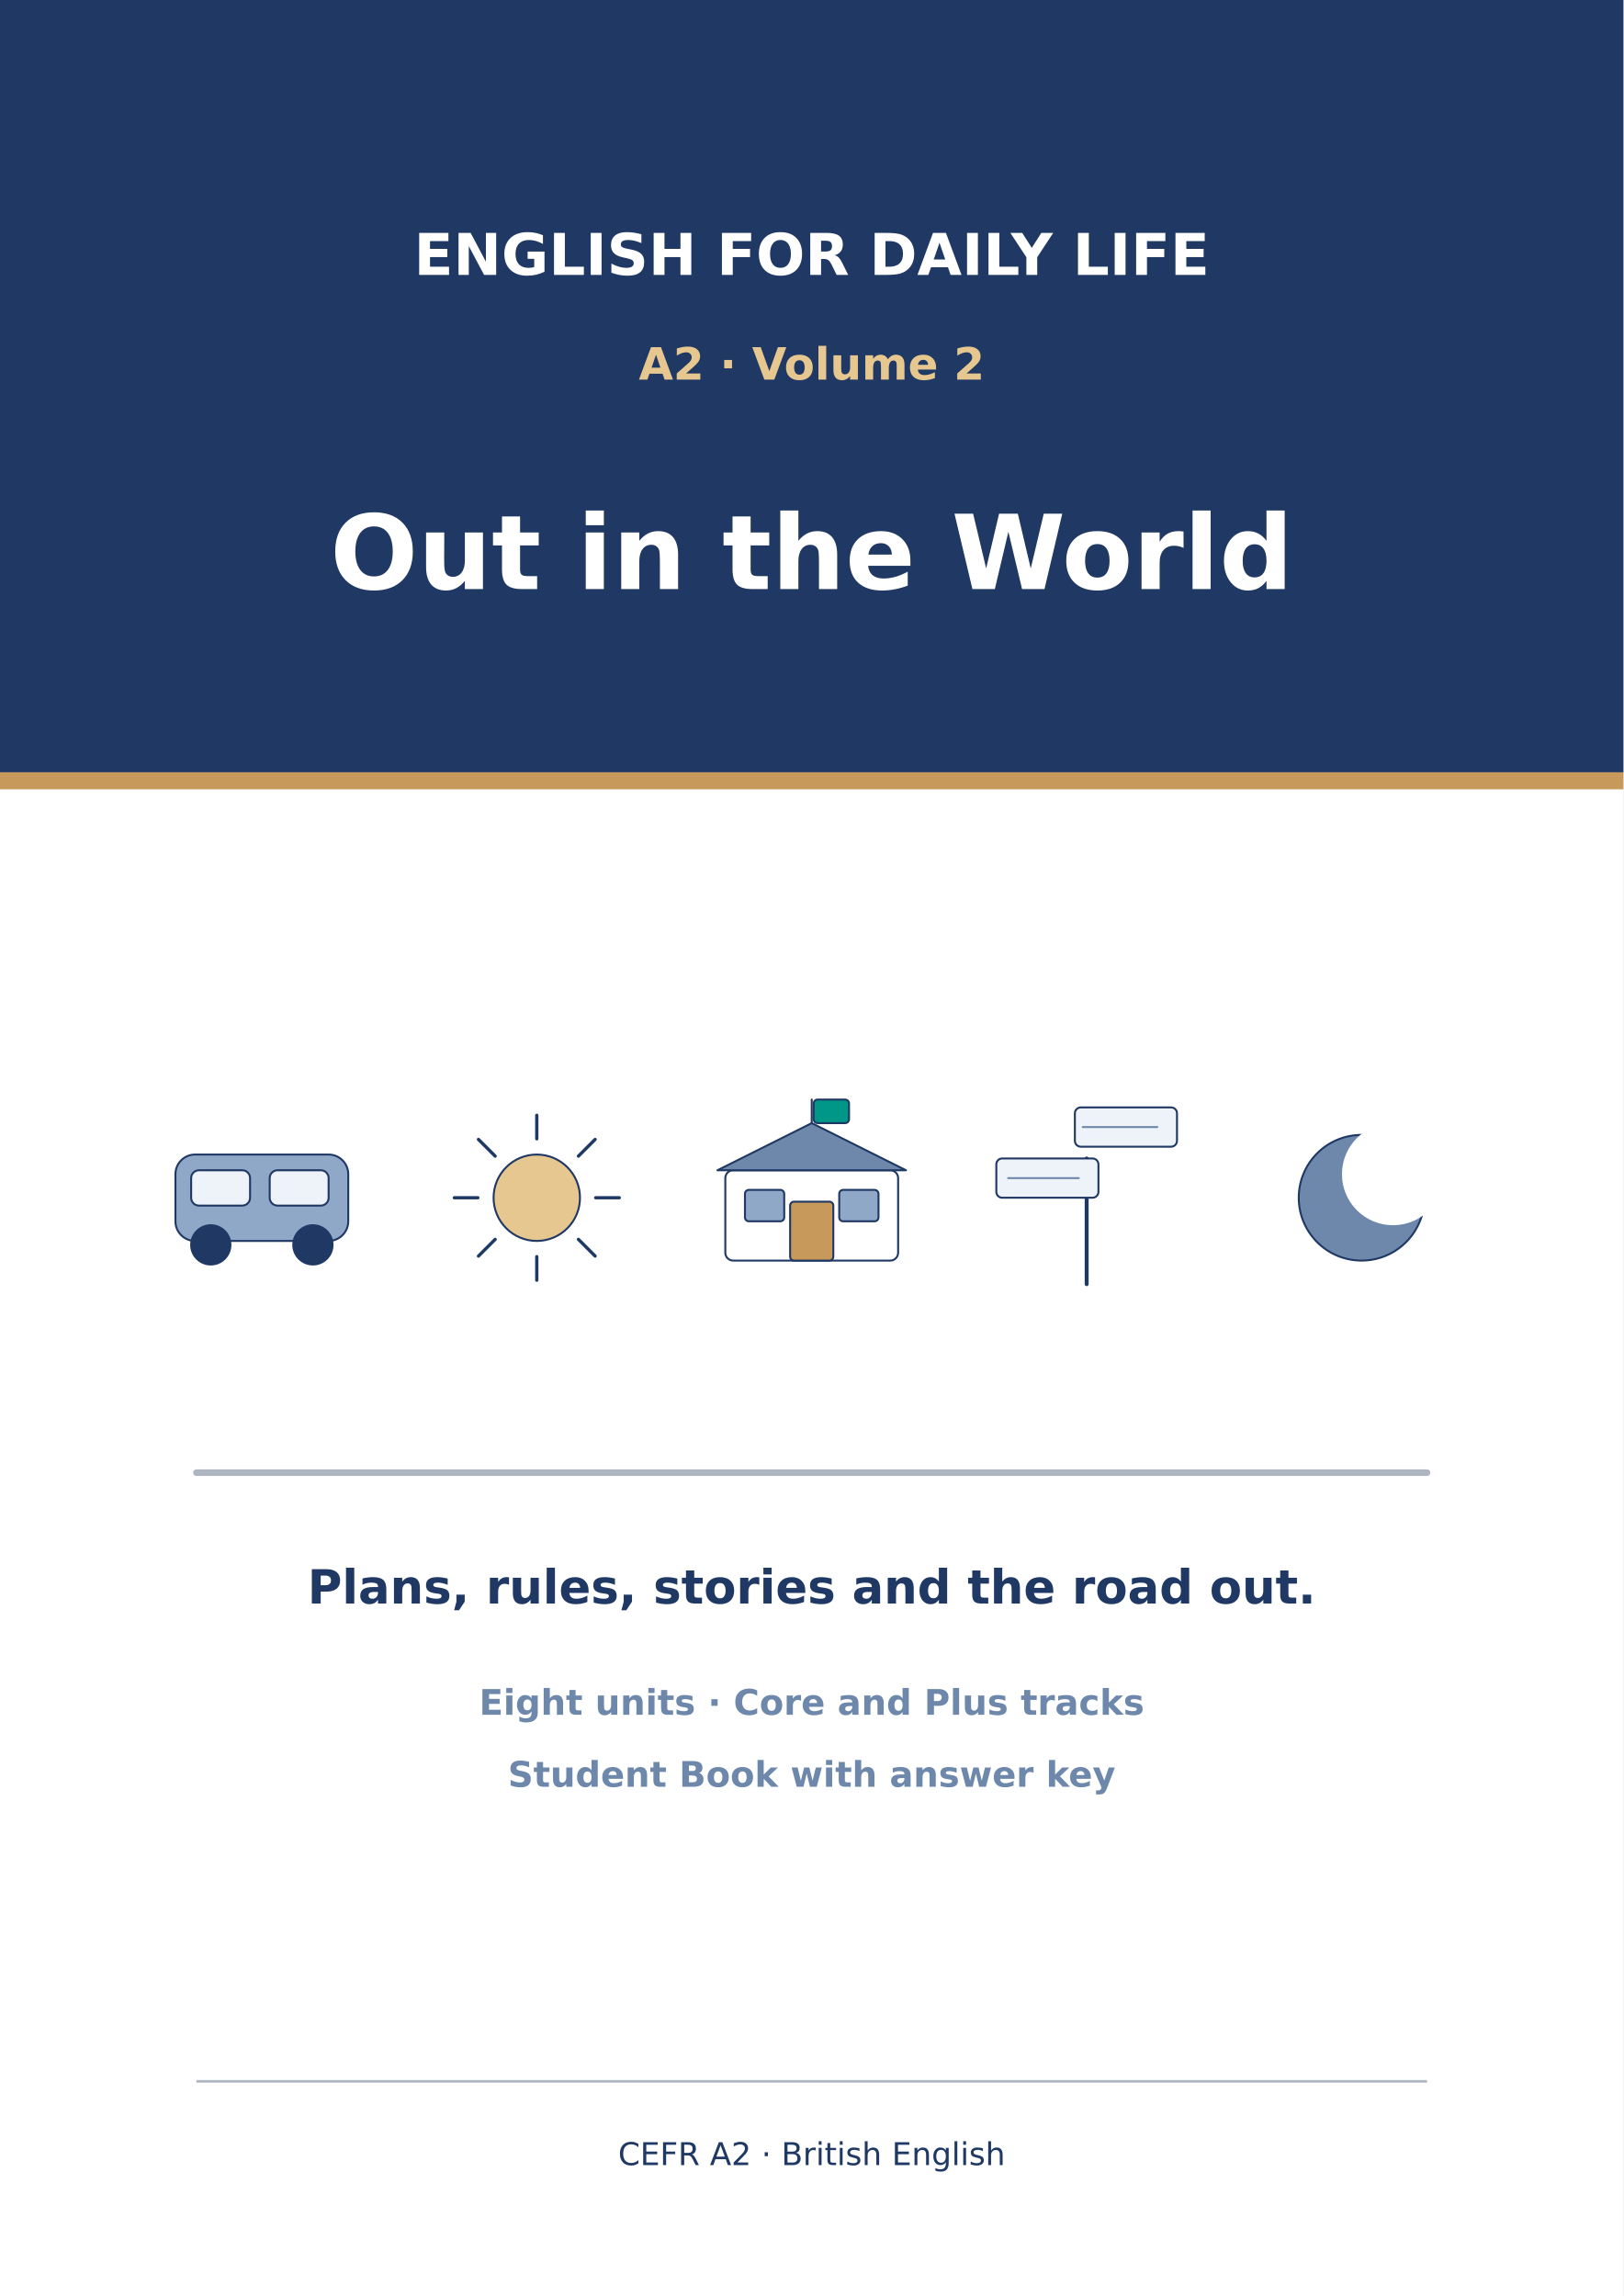
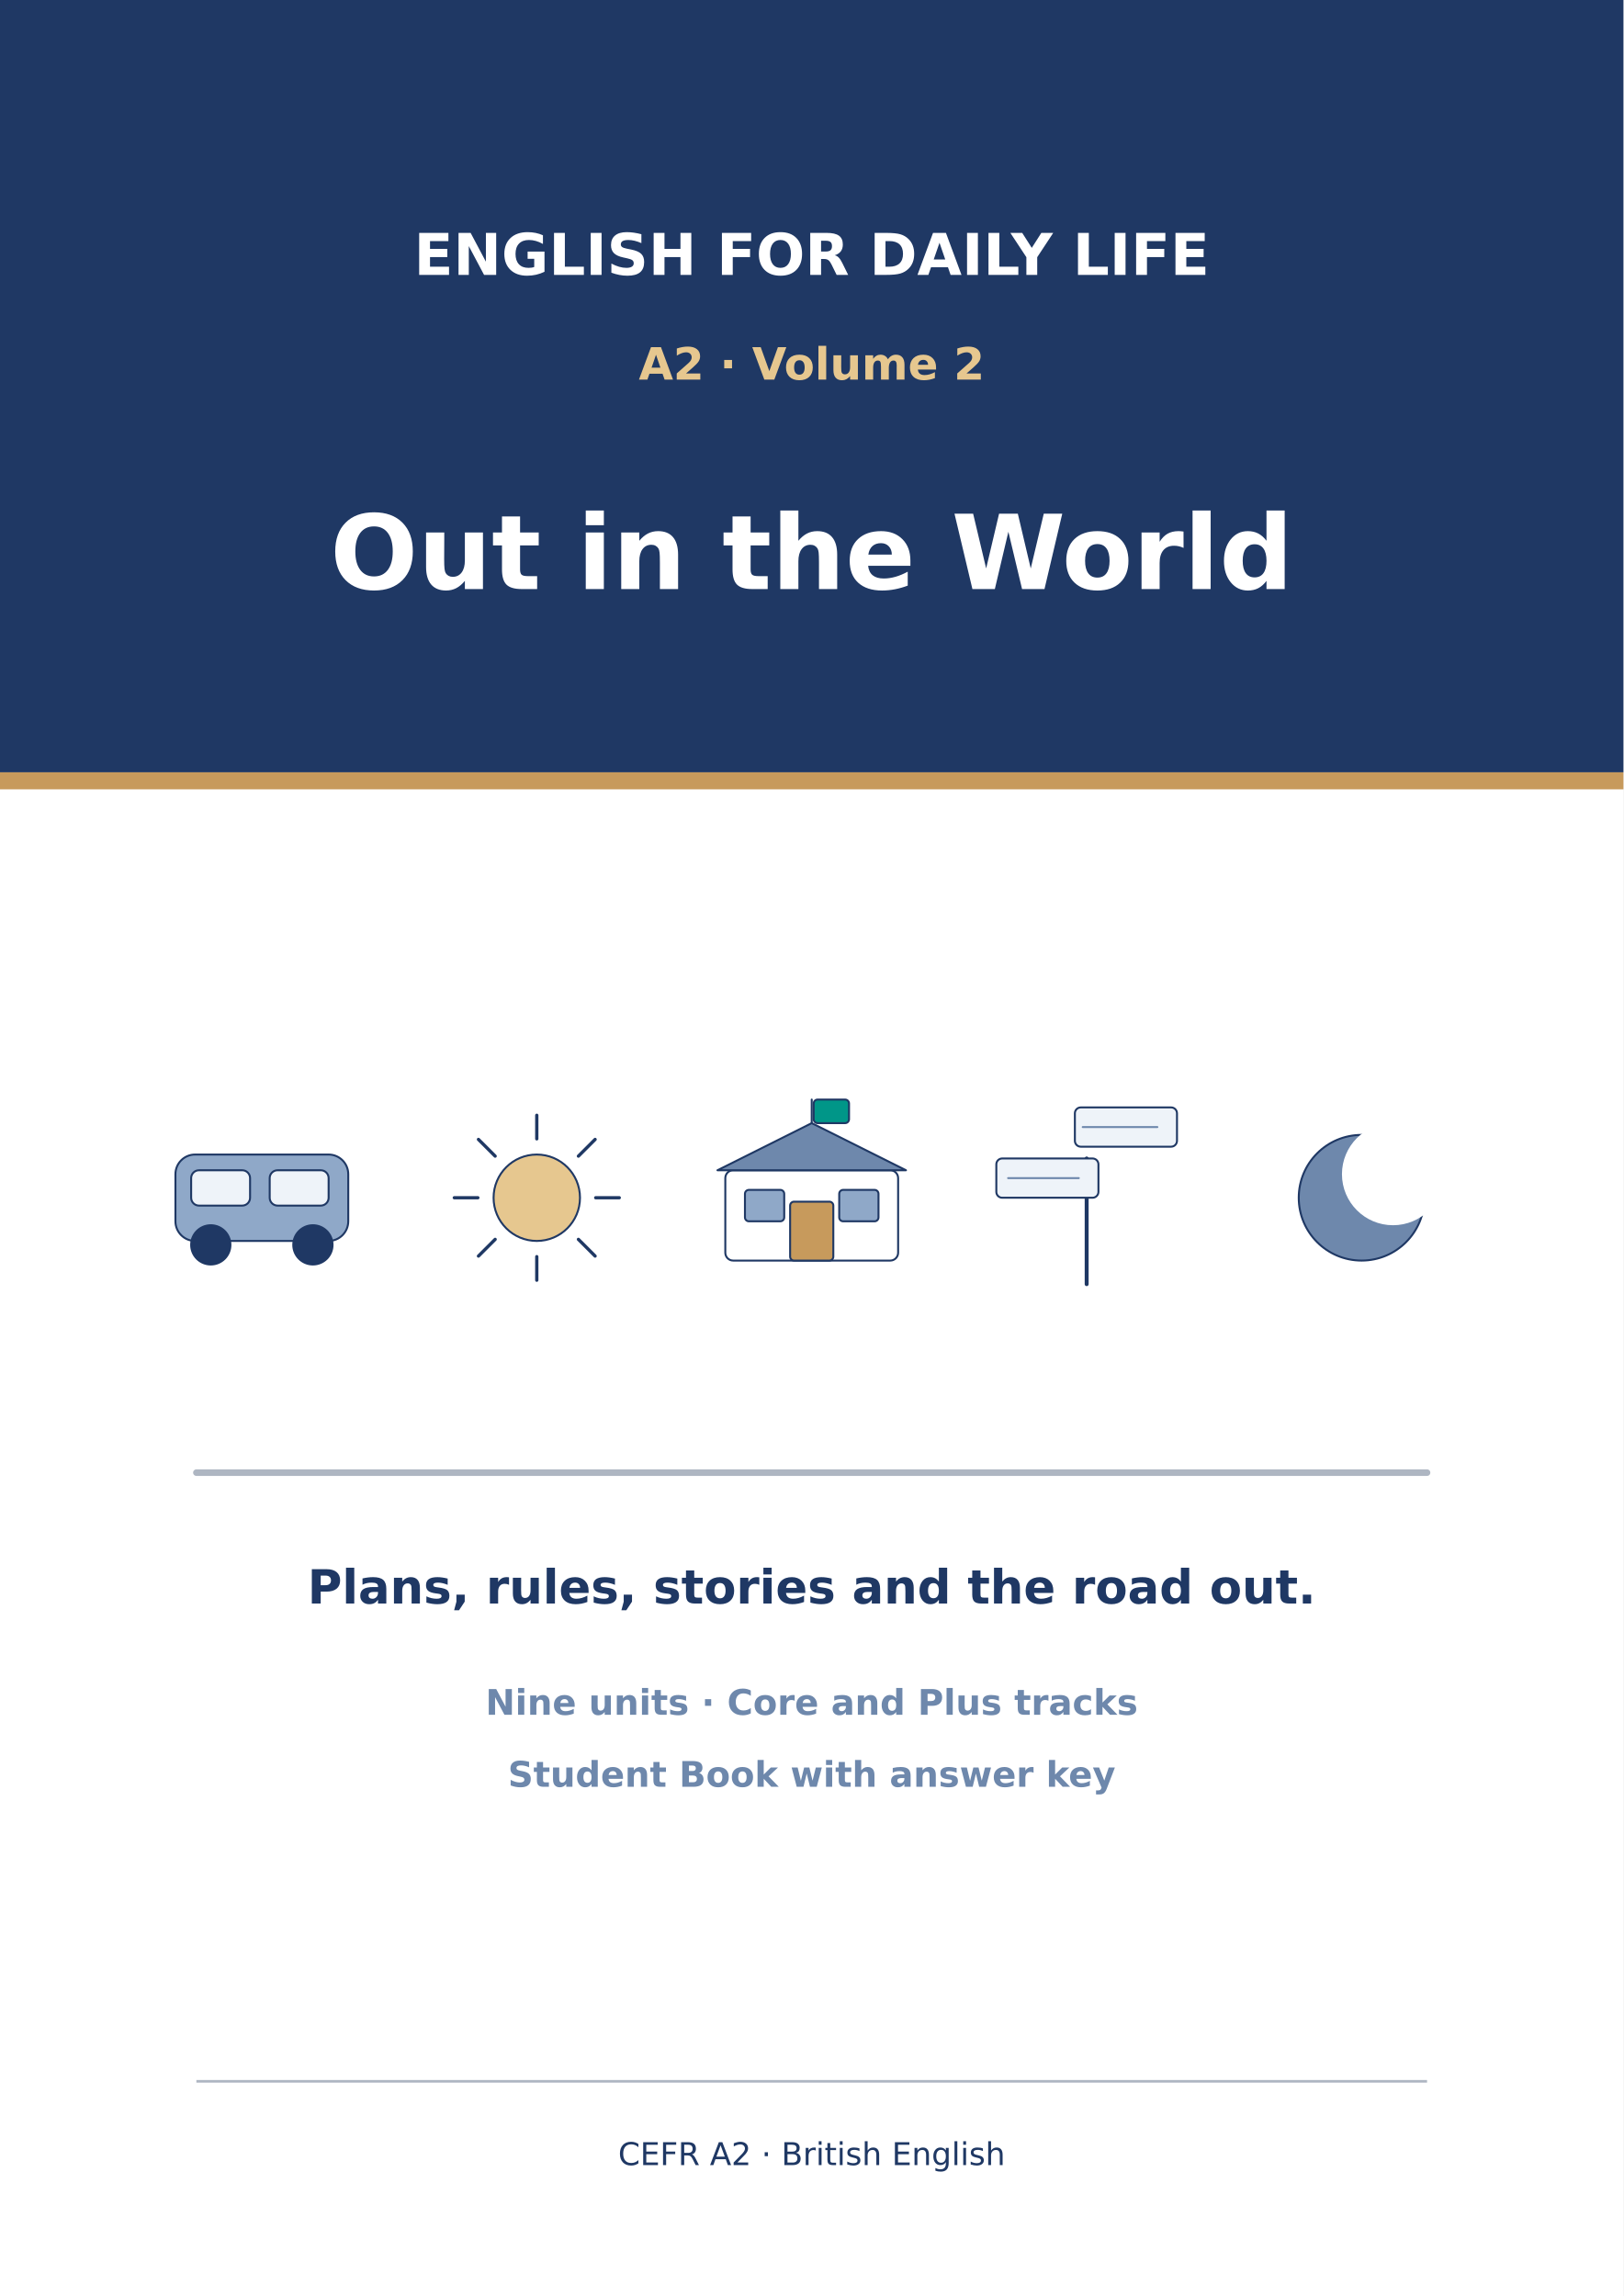
<svg xmlns="http://www.w3.org/2000/svg" width="2480" height="3508" viewBox="0 0 2480 3508">
  <rect width="2480" height="3508" fill="#FFFFFF" />
  <rect x="0.0" y="0.0" width="2480.0" height="1180.0" rx="0" fill="#1F3864" stroke="#1F3864" stroke-width="0" />
  <rect x="0.0" y="1180.0" width="2480.0" height="26.0" rx="0" fill="#C79A5C" stroke="#C79A5C" stroke-width="0" />
  <text x="1240.0" y="420.0" font-family="DejaVu Sans" font-size="88" font-weight="bold" fill="#FFFFFF" text-anchor="middle">ENGLISH FOR DAILY LIFE</text>
  <text x="1240.0" y="580.0" font-family="DejaVu Sans" font-size="68" font-weight="bold" fill="#E6C78F" text-anchor="middle">A2 · Volume 2</text>
  <text x="1240.0" y="900.0" font-family="DejaVu Sans" font-size="158" font-weight="bold" fill="#FFFFFF" text-anchor="middle">Out in the World</text>
  <rect x="268.0" y="1764.0" width="264.0" height="132.0" rx="30.0" fill="#8FA8C8" stroke="#1F3864" stroke-width="3" />
  <rect x="292.0" y="1788.0" width="90.0" height="54.0" rx="12.0" fill="#EEF3F9" stroke="#1F3864" stroke-width="3" />
  <rect x="412.0" y="1788.0" width="90.0" height="54.0" rx="12.0" fill="#EEF3F9" stroke="#1F3864" stroke-width="3" />
  <circle cx="322.0" cy="1902.0" r="30.0" fill="#1F3864" stroke="#1F3864" stroke-width="3" />
  <circle cx="478.0" cy="1902.0" r="30.0" fill="#1F3864" stroke="#1F3864" stroke-width="3" />
  <circle cx="820.0" cy="1830.0" r="66.0" fill="#E6C78F" stroke="#1F3864" stroke-width="3" />
  <line x1="910.0" y1="1830.0" x2="946.0" y2="1830.0" stroke="#1F3864" stroke-width="5" stroke-linecap="round" />
  <line x1="883.6" y1="1893.6" x2="909.1" y2="1919.1" stroke="#1F3864" stroke-width="5" stroke-linecap="round" />
  <line x1="820.0" y1="1920.0" x2="820.0" y2="1956.0" stroke="#1F3864" stroke-width="5" stroke-linecap="round" />
  <line x1="756.4" y1="1893.6" x2="730.9" y2="1919.1" stroke="#1F3864" stroke-width="5" stroke-linecap="round" />
  <line x1="730.0" y1="1830.0" x2="694.0" y2="1830.0" stroke="#1F3864" stroke-width="5" stroke-linecap="round" />
  <line x1="756.4" y1="1766.4" x2="730.9" y2="1740.9" stroke="#1F3864" stroke-width="5" stroke-linecap="round" />
  <line x1="820.0" y1="1740.0" x2="820.0" y2="1704.0" stroke="#1F3864" stroke-width="5" stroke-linecap="round" />
  <line x1="883.6" y1="1766.4" x2="909.1" y2="1740.9" stroke="#1F3864" stroke-width="5" stroke-linecap="round" />
  <rect x="1108.0" y="1788.0" width="264.0" height="138.0" rx="12.0" fill="#FFFFFF" stroke="#1F3864" stroke-width="3" />
  <path d="M 1096.0 1788.0 L 1240.0 1716.0 L 1384.0 1788.0 Z" fill="#6E88AC" stroke="#1F3864" stroke-width="3" stroke-linecap="round" stroke-linejoin="round" />
  <line x1="1240.0" y1="1716.0" x2="1240.0" y2="1680.0" stroke="#1F3864" stroke-width="3" stroke-linecap="round" />
  <rect x="1243.0" y="1680.0" width="54.0" height="36.0" rx="6.0" fill="#009688" stroke="#1F3864" stroke-width="3" />
  <rect x="1138.0" y="1818.0" width="60.0" height="48.0" rx="6.0" fill="#8FA8C8" stroke="#1F3864" stroke-width="3" />
  <rect x="1282.0" y="1818.0" width="60.0" height="48.0" rx="6.0" fill="#8FA8C8" stroke="#1F3864" stroke-width="3" />
  <rect x="1207.0" y="1836.0" width="66.0" height="90.0" rx="6.0" fill="#C79A5C" stroke="#1F3864" stroke-width="3" />
  <line x1="1660.0" y1="1962.0" x2="1660.0" y2="1770.0" stroke="#1F3864" stroke-width="6" stroke-linecap="round" />
  <rect x="1642.0" y="1692.0" width="156.0" height="60.0" rx="9.0" fill="#EEF3F9" stroke="#1F3864" stroke-width="3" />
  <line x1="1654.0" y1="1722.0" x2="1768.0" y2="1722.0" stroke="#6E88AC" stroke-width="3" stroke-linecap="round" />
  <rect x="1522.0" y="1770.0" width="156.0" height="60.0" rx="9.0" fill="#EEF3F9" stroke="#1F3864" stroke-width="3" />
  <line x1="1540.0" y1="1800.0" x2="1648.0" y2="1800.0" stroke="#6E88AC" stroke-width="3" stroke-linecap="round" />
  <circle cx="2080.0" cy="1830.0" r="96.0" fill="#6E88AC" stroke="#1F3864" stroke-width="3" />
  <circle cx="2128.0" cy="1794.0" r="78.0" fill="#FFFFFF" stroke="#1F3864" stroke-width="0" />
  <line x1="300.0" y1="2250.0" x2="2180.0" y2="2250.0" stroke="#AEB6C2" stroke-width="10" stroke-linecap="round" />
  <text x="1240.0" y="2450.0" font-family="DejaVu Sans" font-size="72" font-weight="bold" fill="#1F3864" text-anchor="middle">Plans, rules, stories and the road out.</text>
-   <text x="1240.0" y="2620.0" font-family="DejaVu Sans" font-size="54" font-weight="bold" fill="#6E88AC" text-anchor="middle">Eight units · Core and Plus tracks</text>
+   <text x="1240.0" y="2620.0" font-family="DejaVu Sans" font-size="54" font-weight="bold" fill="#6E88AC" text-anchor="middle">Nine units · Core and Plus tracks</text>
  <text x="1240.0" y="2730.0" font-family="DejaVu Sans" font-size="54" font-weight="bold" fill="#6E88AC" text-anchor="middle">Student Book with answer key</text>
  <rect x="300.0" y="3178.0" width="1880.0" height="4.0" rx="0" fill="#AEB6C2" stroke="#AEB6C2" stroke-width="0" />
  <text x="1240.0" y="3308.0" font-family="DejaVu Sans" font-size="48" font-weight="normal" fill="#1F3864" text-anchor="middle">CEFR A2 · British English</text>
</svg>
